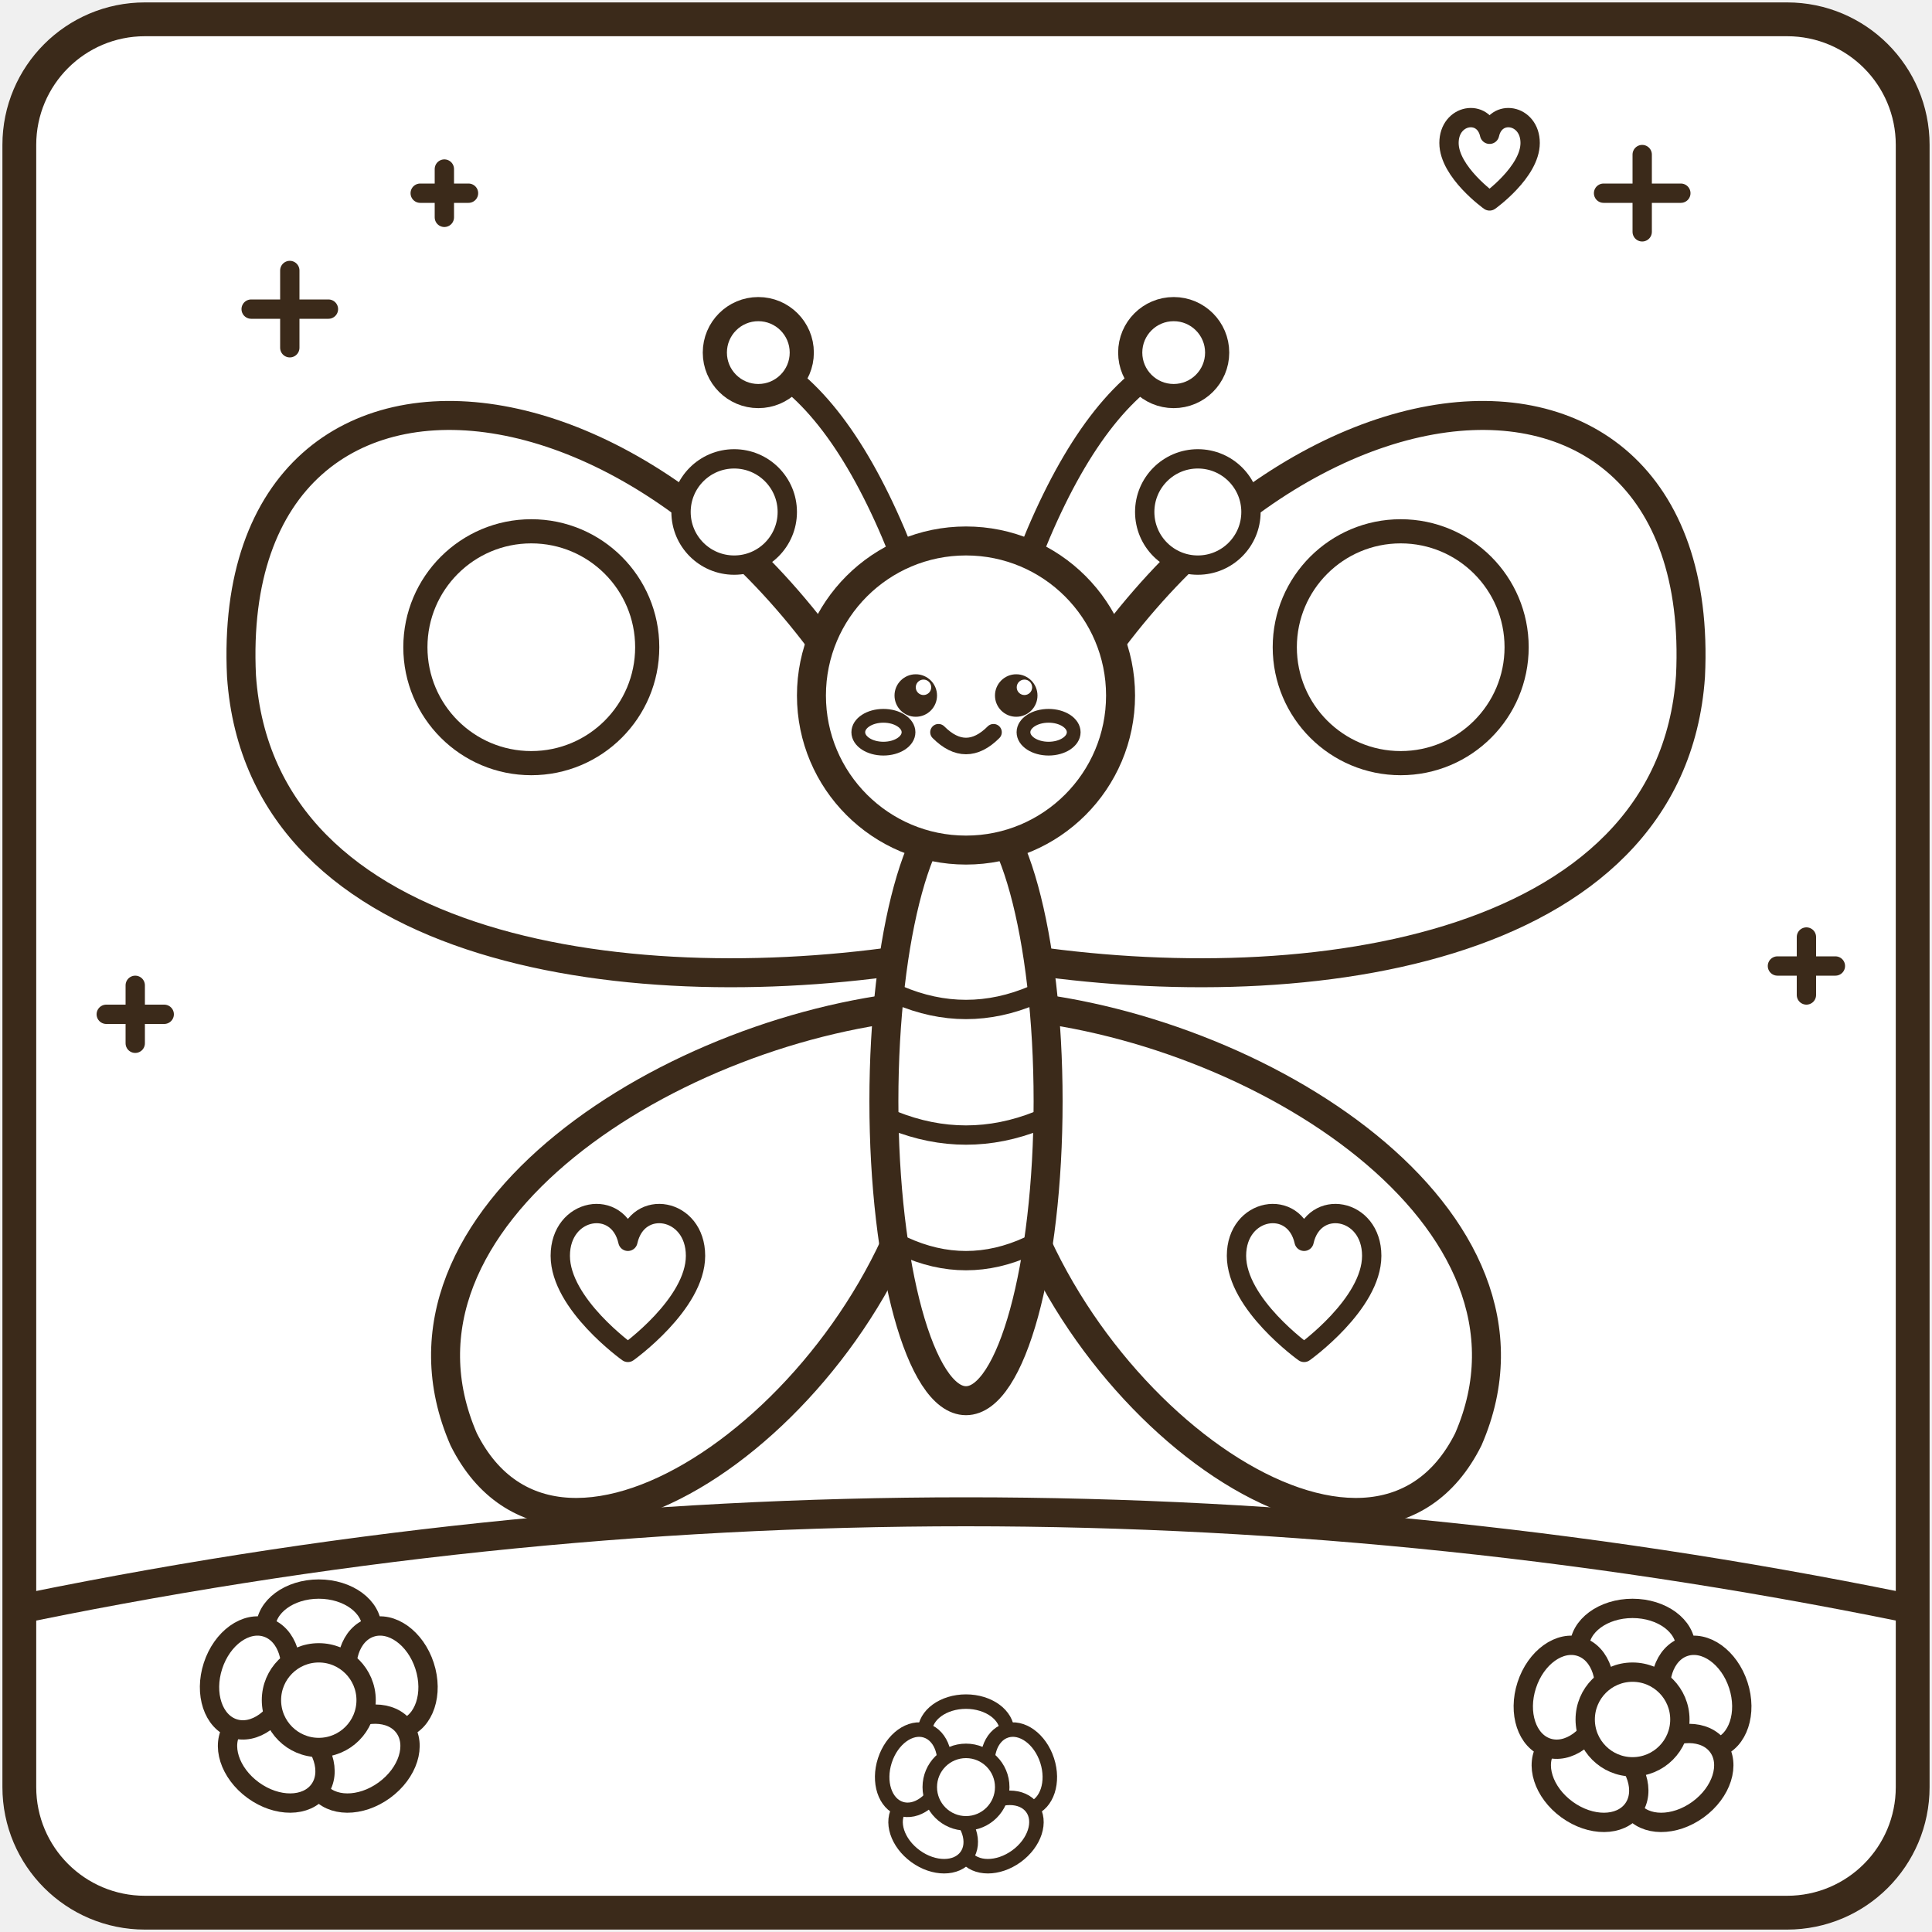
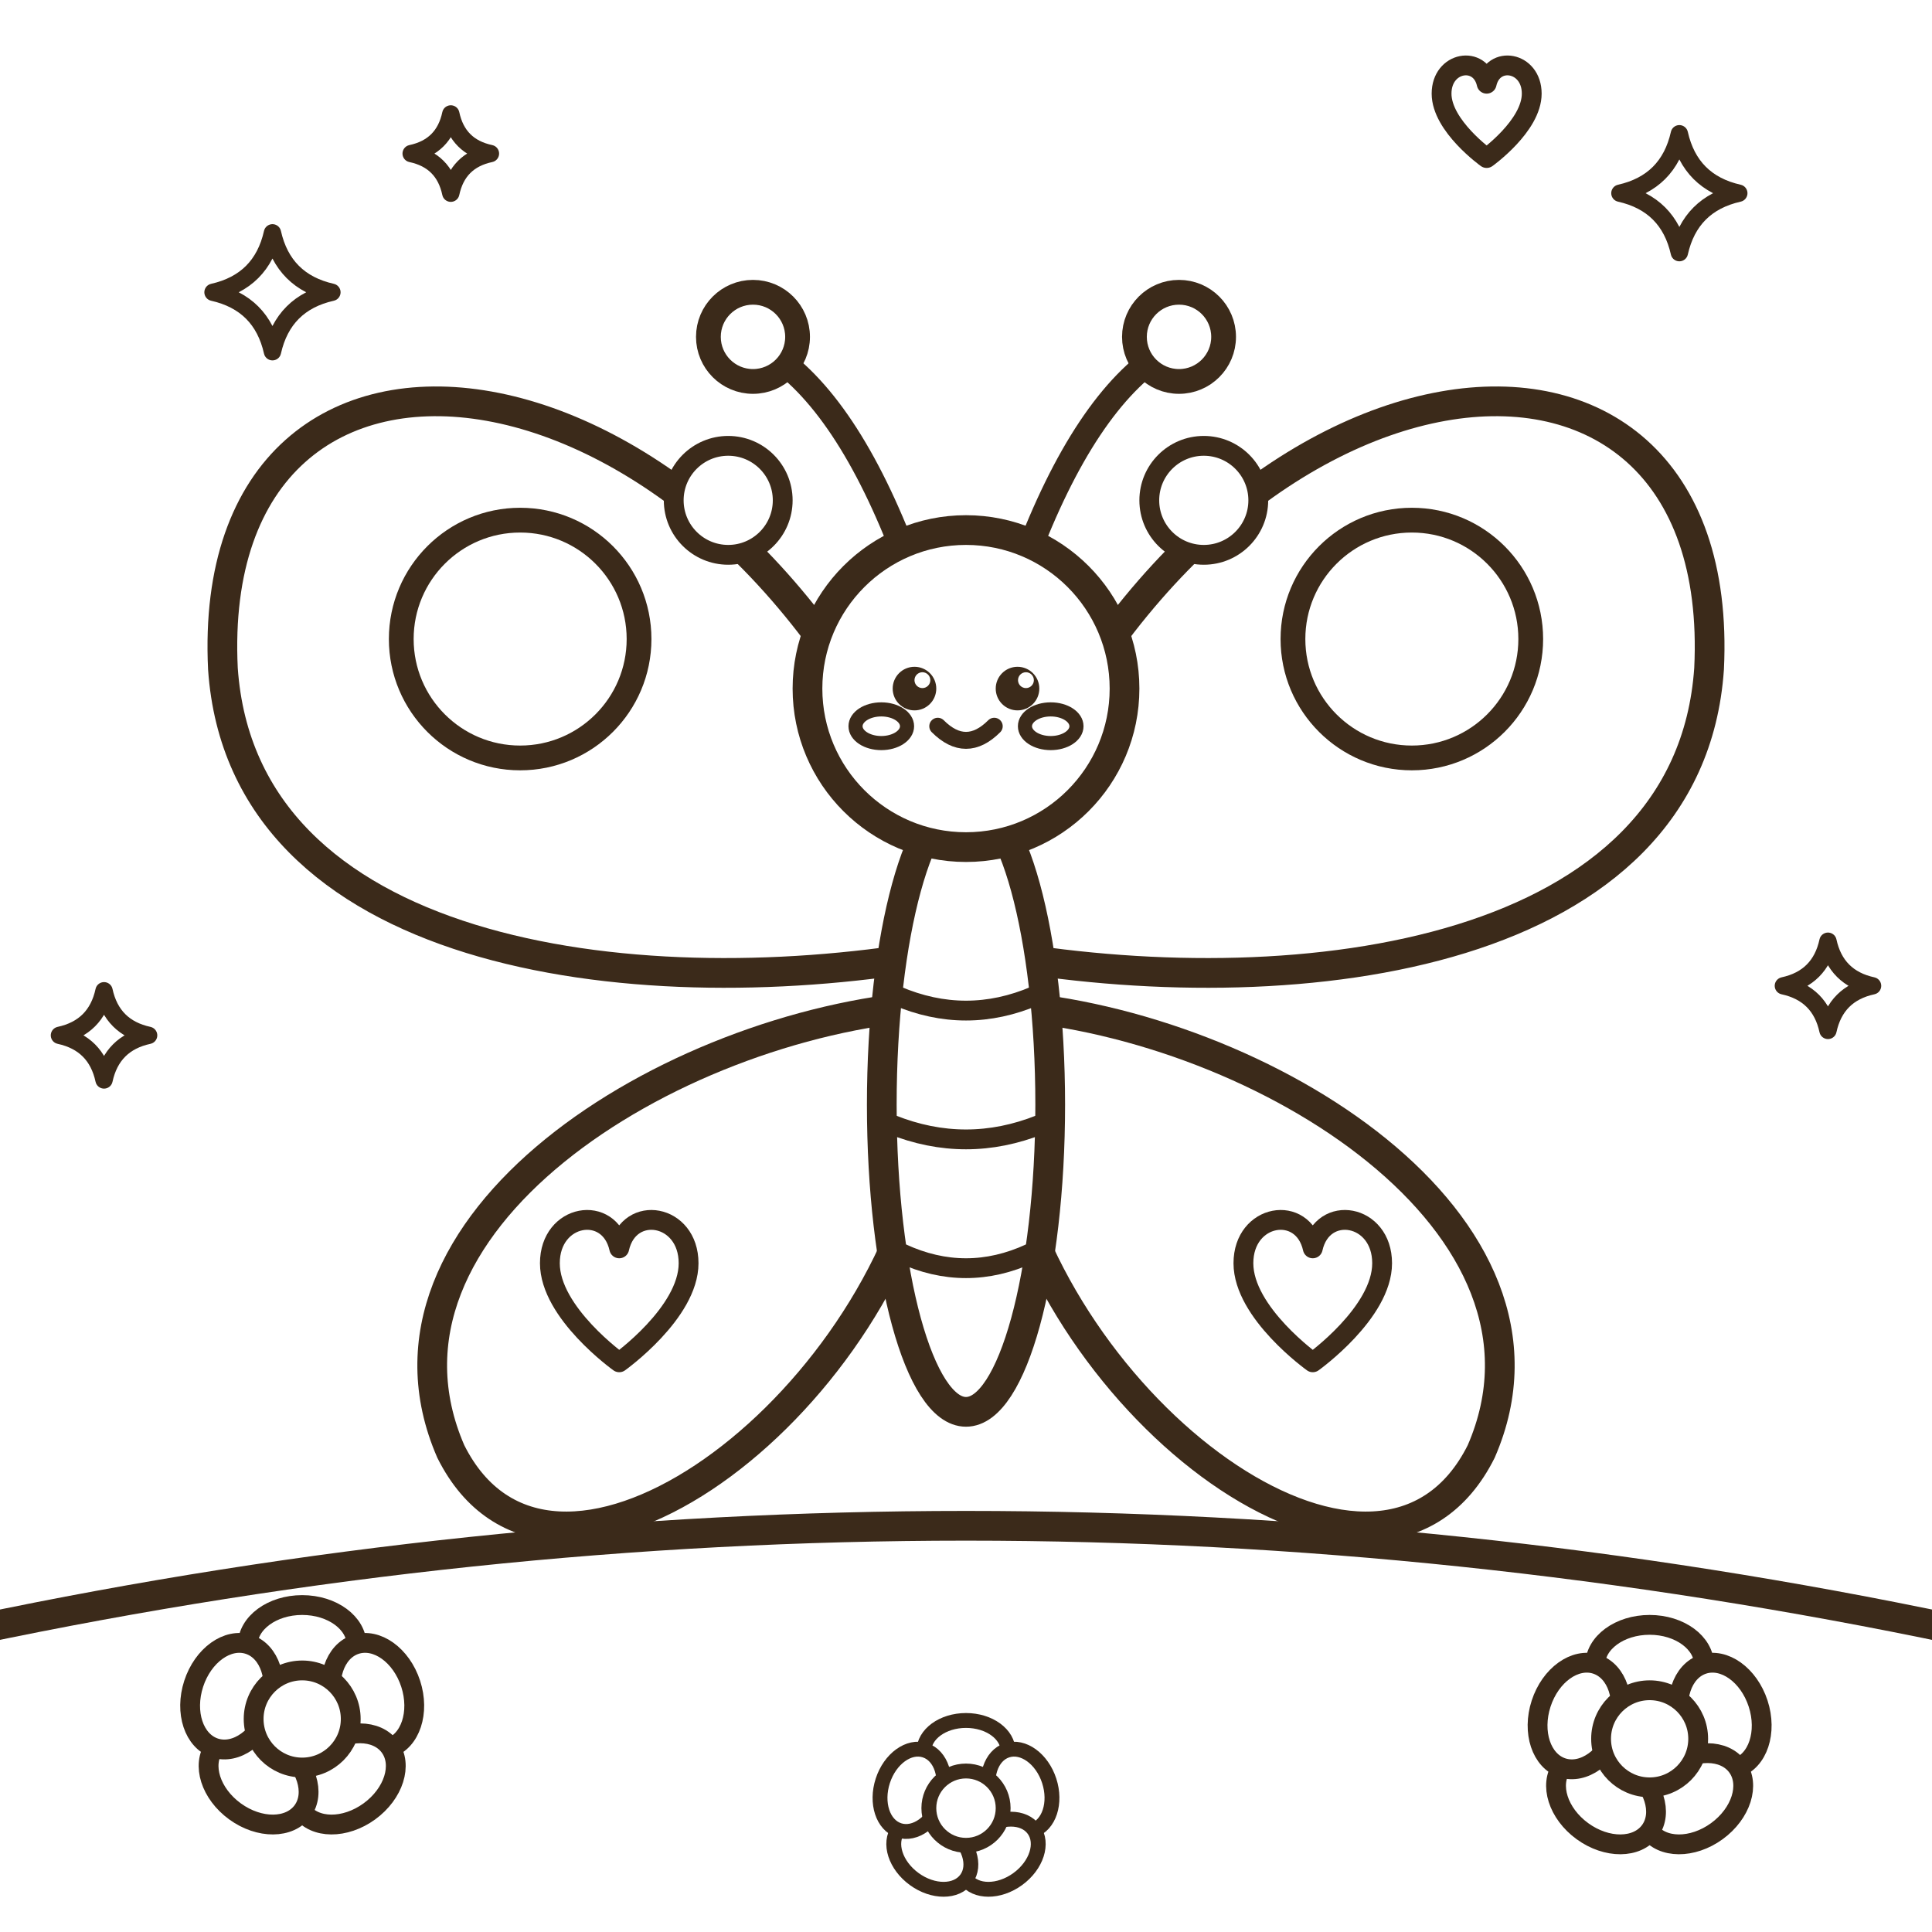
- <svg xmlns="http://www.w3.org/2000/svg" viewBox="0 0 400 400" role="img" aria-label="Coloriage : Le papillon">
-   <defs>
-     <clipPath id="cadre-papillon">
-       <rect x="4" y="4" width="392" height="392" rx="26" />
-     </clipPath>
-   </defs>
-   <g clip-path="url(#cadre-papillon)">
-     <rect x="0" y="0" width="400" height="400" fill="#fff" stroke="#3b2a1a" stroke-width="6" stroke-linejoin="round" stroke-linecap="round" data-z="" />
-     <path d="M60 56 V72 M52 64 H68" fill="none" stroke="#3b2a1a" stroke-width="4" stroke-linecap="round" stroke-linejoin="round" pointer-events="none" />
-     <path d="M92 35 V45 M87 40 H97" fill="none" stroke="#3b2a1a" stroke-width="4" stroke-linecap="round" stroke-linejoin="round" pointer-events="none" />
-     <path d="M340 32 V48 M332 40 H348" fill="none" stroke="#3b2a1a" stroke-width="4" stroke-linecap="round" stroke-linejoin="round" pointer-events="none" />
-     <path d="M374 194 V206 M368 200 H380" fill="none" stroke="#3b2a1a" stroke-width="4" stroke-linecap="round" stroke-linejoin="round" pointer-events="none" />
-     <path d="M28 204 V216 M22 210 H34" fill="none" stroke="#3b2a1a" stroke-width="4" stroke-linecap="round" stroke-linejoin="round" pointer-events="none" />
-     <path d="M300.0 29.6 C300.0 23.6 307.2 22.4 308.4 27.8 C309.6 22.4 316.8 23.6 316.8 29.6 C316.8 35.6 308.4 41.6 308.4 41.6 C308.4 41.6 300.0 35.6 300.0 29.6Z" fill="#fff" stroke="#3b2a1a" stroke-width="4" stroke-linejoin="round" stroke-linecap="round" data-z="" />
-     <path d="M0 334 Q200 292 400 334 V400 H0Z" fill="#fff" stroke="#3b2a1a" stroke-width="6" stroke-linejoin="round" stroke-linecap="round" data-z="" />
-     <ellipse cx="66.0" cy="337.1" rx="11.0" ry="8.1" transform="rotate(0 66.0 337.1)" fill="#fff" stroke="#3b2a1a" stroke-width="4" stroke-linejoin="round" stroke-linecap="round" data-z="" />
-     <ellipse cx="80.2" cy="347.4" rx="11.0" ry="8.1" transform="rotate(72 80.2 347.4)" fill="#fff" stroke="#3b2a1a" stroke-width="4" stroke-linejoin="round" stroke-linecap="round" data-z="" />
-     <ellipse cx="74.8" cy="364.1" rx="11.0" ry="8.1" transform="rotate(144 74.8 364.1)" fill="#fff" stroke="#3b2a1a" stroke-width="4" stroke-linejoin="round" stroke-linecap="round" data-z="" />
-     <ellipse cx="57.2" cy="364.1" rx="11.0" ry="8.1" transform="rotate(216 57.2 364.1)" fill="#fff" stroke="#3b2a1a" stroke-width="4" stroke-linejoin="round" stroke-linecap="round" data-z="" />
-     <ellipse cx="51.8" cy="347.4" rx="11.0" ry="8.1" transform="rotate(288 51.8 347.4)" fill="#fff" stroke="#3b2a1a" stroke-width="4" stroke-linejoin="round" stroke-linecap="round" data-z="" />
-     <circle cx="66" cy="352" r="9.8" fill="#fff" stroke="#3b2a1a" stroke-width="4" stroke-linejoin="round" stroke-linecap="round" data-z="" />
-     <ellipse cx="338.0" cy="341.1" rx="11.0" ry="8.1" transform="rotate(0 338.0 341.1)" fill="#fff" stroke="#3b2a1a" stroke-width="4" stroke-linejoin="round" stroke-linecap="round" data-z="" />
-     <ellipse cx="352.2" cy="351.4" rx="11.0" ry="8.1" transform="rotate(72 352.2 351.4)" fill="#fff" stroke="#3b2a1a" stroke-width="4" stroke-linejoin="round" stroke-linecap="round" data-z="" />
-     <ellipse cx="346.8" cy="368.1" rx="11.0" ry="8.1" transform="rotate(144 346.8 368.1)" fill="#fff" stroke="#3b2a1a" stroke-width="4" stroke-linejoin="round" stroke-linecap="round" data-z="" />
-     <ellipse cx="329.2" cy="368.1" rx="11.0" ry="8.1" transform="rotate(216 329.2 368.1)" fill="#fff" stroke="#3b2a1a" stroke-width="4" stroke-linejoin="round" stroke-linecap="round" data-z="" />
-     <ellipse cx="323.8" cy="351.4" rx="11.0" ry="8.1" transform="rotate(288 323.8 351.4)" fill="#fff" stroke="#3b2a1a" stroke-width="4" stroke-linejoin="round" stroke-linecap="round" data-z="" />
-     <circle cx="338" cy="356" r="9.8" fill="#fff" stroke="#3b2a1a" stroke-width="4" stroke-linejoin="round" stroke-linecap="round" data-z="" />
-     <ellipse cx="200.0" cy="358.5" rx="8.5" ry="6.2" transform="rotate(0 200.0 358.5)" fill="#fff" stroke="#3b2a1a" stroke-width="3" stroke-linejoin="round" stroke-linecap="round" data-z="" />
-     <ellipse cx="210.9" cy="366.4" rx="8.5" ry="6.2" transform="rotate(72 210.9 366.4)" fill="#fff" stroke="#3b2a1a" stroke-width="3" stroke-linejoin="round" stroke-linecap="round" data-z="" />
-     <ellipse cx="206.8" cy="379.3" rx="8.5" ry="6.2" transform="rotate(144 206.8 379.3)" fill="#fff" stroke="#3b2a1a" stroke-width="3" stroke-linejoin="round" stroke-linecap="round" data-z="" />
-     <ellipse cx="193.2" cy="379.3" rx="8.5" ry="6.2" transform="rotate(216 193.2 379.3)" fill="#fff" stroke="#3b2a1a" stroke-width="3" stroke-linejoin="round" stroke-linecap="round" data-z="" />
-     <ellipse cx="189.1" cy="366.4" rx="8.5" ry="6.2" transform="rotate(288 189.1 366.4)" fill="#fff" stroke="#3b2a1a" stroke-width="3" stroke-linejoin="round" stroke-linecap="round" data-z="" />
-     <circle cx="200" cy="370" r="7.5" fill="#fff" stroke="#3b2a1a" stroke-width="3" stroke-linejoin="round" stroke-linecap="round" data-z="" />
-     <path d="M192 172 C150 70 46 58 50 140 C54 198 132 208 192 198 Z" fill="#fff" stroke="#3b2a1a" stroke-width="6" stroke-linejoin="round" stroke-linecap="round" data-z="" />
-     <path d="M208 172 C250 70 354 58 350 140 C346 198 268 208 208 198 Z" fill="#fff" stroke="#3b2a1a" stroke-width="6" stroke-linejoin="round" stroke-linecap="round" data-z="" />
-     <path d="M192 208 C140 212 76 252 96 298 C116 338 180 292 192 238 Z" fill="#fff" stroke="#3b2a1a" stroke-width="6" stroke-linejoin="round" stroke-linecap="round" data-z="" />
-     <path d="M208 208 C260 212 324 252 304 298 C284 338 220 292 208 238 Z" fill="#fff" stroke="#3b2a1a" stroke-width="6" stroke-linejoin="round" stroke-linecap="round" data-z="" />
-     <circle cx="110" cy="134" r="24" fill="#fff" stroke="#3b2a1a" stroke-width="5" stroke-linejoin="round" stroke-linecap="round" data-z="" />
-     <circle cx="152" cy="106" r="11" fill="#fff" stroke="#3b2a1a" stroke-width="4" stroke-linejoin="round" stroke-linecap="round" data-z="" />
-     <circle cx="290" cy="134" r="24" fill="#fff" stroke="#3b2a1a" stroke-width="5" stroke-linejoin="round" stroke-linecap="round" data-z="" />
-     <circle cx="248" cy="106" r="11" fill="#fff" stroke="#3b2a1a" stroke-width="4" stroke-linejoin="round" stroke-linecap="round" data-z="" />
-     <path d="M116.0 260.0 C116.0 250.0 128.0 248.0 130.0 257.0 C132.0 248.0 144.0 250.0 144.0 260.0 C144.0 270.0 130.0 280.0 130.0 280.0 C130.0 280.0 116.0 270.0 116.0 260.0Z" fill="#fff" stroke="#3b2a1a" stroke-width="4" stroke-linejoin="round" stroke-linecap="round" data-z="" />
-     <path d="M256.0 260.0 C256.0 250.0 268.0 248.0 270.0 257.0 C272.0 248.0 284.0 250.0 284.0 260.0 C284.0 270.0 270.0 280.0 270.0 280.0 C270.0 280.0 256.0 270.0 256.0 260.0Z" fill="#fff" stroke="#3b2a1a" stroke-width="4" stroke-linejoin="round" stroke-linecap="round" data-z="" />
-     <path d="M188 118 Q176 86 160 76 M212 118 Q224 86 240 76" fill="none" stroke="#3b2a1a" stroke-width="5" stroke-linecap="round" stroke-linejoin="round" pointer-events="none" />
-     <circle cx="157" cy="73" r="9" fill="#fff" stroke="#3b2a1a" stroke-width="5" stroke-linejoin="round" stroke-linecap="round" data-z="" />
-     <circle cx="243" cy="73" r="9" fill="#fff" stroke="#3b2a1a" stroke-width="5" stroke-linejoin="round" stroke-linecap="round" data-z="" />
-     <ellipse cx="200" cy="228" rx="17" ry="62" fill="#fff" stroke="#3b2a1a" stroke-width="6" stroke-linejoin="round" stroke-linecap="round" data-z="" />
-     <path d="M186 206 Q200 212 214 206 M185 232 Q200 238 215 232 M187 258 Q200 264 213 258" fill="none" stroke="#3b2a1a" stroke-width="4" stroke-linecap="round" stroke-linejoin="round" pointer-events="none" />
-     <circle cx="200" cy="144" r="32" fill="#fff" stroke="#3b2a1a" stroke-width="6" stroke-linejoin="round" stroke-linecap="round" data-z="" />
-     <circle cx="189.6" cy="144.0" r="4.4" fill="#3b2a1a" pointer-events="none" />
-     <circle cx="191.2" cy="142.3" r="1.6" fill="#fff" pointer-events="none" />
-     <circle cx="210.4" cy="144.0" r="4.4" fill="#3b2a1a" pointer-events="none" />
-     <circle cx="212.1" cy="142.3" r="1.6" fill="#fff" pointer-events="none" />
-     <path d="M194.3 151.6 Q200.0 157.3 205.7 151.6" fill="none" stroke="#3b2a1a" stroke-width="3.42" stroke-linecap="round" stroke-linejoin="round" pointer-events="none" />
-     <ellipse cx="182.9" cy="151.6" rx="5.2" ry="3.4" fill="#fff" stroke="#3b2a1a" stroke-width="2.85" stroke-linejoin="round" stroke-linecap="round" data-z="" />
-     <ellipse cx="217.1" cy="151.6" rx="5.2" ry="3.4" fill="#fff" stroke="#3b2a1a" stroke-width="2.85" stroke-linejoin="round" stroke-linecap="round" data-z="" />
-   </g>
-   <rect x="4" y="4" width="392" height="392" rx="26" fill="none" stroke="#3b2a1a" stroke-width="7" pointer-events="none" />
+ <svg xmlns="http://www.w3.org/2000/svg" viewBox="5 5 390 390" role="img" aria-label="Coloriage : Le papillon">
+   <rect x="0" y="0" width="400" height="400" fill="#fff" stroke="none" data-z="" />
+   <path d="M60 52 Q62.2 61.8 72 64 Q62.2 66.2 60 76 Q57.8 66.2 48 64 Q57.8 61.8 60 52Z" fill="#fff" stroke="#3b2a1a" stroke-width="3.5" stroke-linejoin="round" stroke-linecap="round" data-z="" />
+   <path d="M96 28 Q97.4 34.6 104 36 Q97.4 37.4 96 44 Q94.6 37.4 88 36 Q94.6 34.6 96 28Z" fill="#fff" stroke="#3b2a1a" stroke-width="3.5" stroke-linejoin="round" stroke-linecap="round" data-z="" />
+   <path d="M344 32 Q346.2 41.8 356 44 Q346.2 46.2 344 56 Q341.8 46.2 332 44 Q341.8 41.8 344 32Z" fill="#fff" stroke="#3b2a1a" stroke-width="3.5" stroke-linejoin="round" stroke-linecap="round" data-z="" />
+   <path d="M374 195 Q375.6 202.4 383 204 Q375.6 205.6 374 213 Q372.4 205.6 365 204 Q372.4 202.4 374 195Z" fill="#fff" stroke="#3b2a1a" stroke-width="3.5" stroke-linejoin="round" stroke-linecap="round" data-z="" />
+   <path d="M26 205 Q27.6 212.4 35 214 Q27.6 215.6 26 223 Q24.4 215.6 17 214 Q24.4 212.4 26 205Z" fill="#fff" stroke="#3b2a1a" stroke-width="3.5" stroke-linejoin="round" stroke-linecap="round" data-z="" />
+   <path d="M296.0 23.9 C296.0 17.4 303.8 16.1 305.1 21.9 C306.4 16.1 314.2 17.4 314.2 23.9 C314.2 30.4 305.1 36.9 305.1 36.9 C305.1 36.9 296.0 30.4 296.0 23.9Z" fill="#fff" stroke="#3b2a1a" stroke-width="4" stroke-linejoin="round" stroke-linecap="round" data-z="" />
+   <path d="M0 334 Q200 292 400 334 V400 H0Z" fill="#fff" stroke="#3b2a1a" stroke-width="6" stroke-linejoin="round" stroke-linecap="round" data-z="" />
+   <ellipse cx="66.0" cy="337.1" rx="11.0" ry="8.1" transform="rotate(0 66.0 337.1)" fill="#fff" stroke="#3b2a1a" stroke-width="4" stroke-linejoin="round" stroke-linecap="round" data-z="" />
+   <ellipse cx="80.2" cy="347.4" rx="11.0" ry="8.1" transform="rotate(72 80.2 347.4)" fill="#fff" stroke="#3b2a1a" stroke-width="4" stroke-linejoin="round" stroke-linecap="round" data-z="" />
+   <ellipse cx="74.8" cy="364.1" rx="11.0" ry="8.1" transform="rotate(144 74.8 364.1)" fill="#fff" stroke="#3b2a1a" stroke-width="4" stroke-linejoin="round" stroke-linecap="round" data-z="" />
+   <ellipse cx="57.2" cy="364.1" rx="11.0" ry="8.1" transform="rotate(216 57.2 364.1)" fill="#fff" stroke="#3b2a1a" stroke-width="4" stroke-linejoin="round" stroke-linecap="round" data-z="" />
+   <ellipse cx="51.8" cy="347.4" rx="11.0" ry="8.1" transform="rotate(288 51.8 347.4)" fill="#fff" stroke="#3b2a1a" stroke-width="4" stroke-linejoin="round" stroke-linecap="round" data-z="" />
+   <circle cx="66" cy="352" r="9.8" fill="#fff" stroke="#3b2a1a" stroke-width="4" stroke-linejoin="round" stroke-linecap="round" data-z="" />
+   <ellipse cx="338.0" cy="341.1" rx="11.0" ry="8.1" transform="rotate(0 338.0 341.1)" fill="#fff" stroke="#3b2a1a" stroke-width="4" stroke-linejoin="round" stroke-linecap="round" data-z="" />
+   <ellipse cx="352.2" cy="351.4" rx="11.0" ry="8.1" transform="rotate(72 352.2 351.4)" fill="#fff" stroke="#3b2a1a" stroke-width="4" stroke-linejoin="round" stroke-linecap="round" data-z="" />
+   <ellipse cx="346.8" cy="368.1" rx="11.0" ry="8.1" transform="rotate(144 346.8 368.1)" fill="#fff" stroke="#3b2a1a" stroke-width="4" stroke-linejoin="round" stroke-linecap="round" data-z="" />
+   <ellipse cx="329.2" cy="368.1" rx="11.0" ry="8.1" transform="rotate(216 329.2 368.1)" fill="#fff" stroke="#3b2a1a" stroke-width="4" stroke-linejoin="round" stroke-linecap="round" data-z="" />
+   <ellipse cx="323.8" cy="351.4" rx="11.0" ry="8.1" transform="rotate(288 323.8 351.4)" fill="#fff" stroke="#3b2a1a" stroke-width="4" stroke-linejoin="round" stroke-linecap="round" data-z="" />
+   <circle cx="338" cy="356" r="9.8" fill="#fff" stroke="#3b2a1a" stroke-width="4" stroke-linejoin="round" stroke-linecap="round" data-z="" />
+   <ellipse cx="200.0" cy="358.5" rx="8.5" ry="6.2" transform="rotate(0 200.0 358.5)" fill="#fff" stroke="#3b2a1a" stroke-width="3" stroke-linejoin="round" stroke-linecap="round" data-z="" />
+   <ellipse cx="210.9" cy="366.4" rx="8.5" ry="6.2" transform="rotate(72 210.9 366.4)" fill="#fff" stroke="#3b2a1a" stroke-width="3" stroke-linejoin="round" stroke-linecap="round" data-z="" />
+   <ellipse cx="206.8" cy="379.3" rx="8.5" ry="6.2" transform="rotate(144 206.8 379.3)" fill="#fff" stroke="#3b2a1a" stroke-width="3" stroke-linejoin="round" stroke-linecap="round" data-z="" />
+   <ellipse cx="193.2" cy="379.3" rx="8.5" ry="6.2" transform="rotate(216 193.2 379.3)" fill="#fff" stroke="#3b2a1a" stroke-width="3" stroke-linejoin="round" stroke-linecap="round" data-z="" />
+   <ellipse cx="189.1" cy="366.4" rx="8.5" ry="6.2" transform="rotate(288 189.1 366.4)" fill="#fff" stroke="#3b2a1a" stroke-width="3" stroke-linejoin="round" stroke-linecap="round" data-z="" />
+   <circle cx="200" cy="370" r="7.5" fill="#fff" stroke="#3b2a1a" stroke-width="3" stroke-linejoin="round" stroke-linecap="round" data-z="" />
+   <path d="M192 172 C150 70 46 58 50 140 C54 198 132 208 192 198 Z" fill="#fff" stroke="#3b2a1a" stroke-width="6" stroke-linejoin="round" stroke-linecap="round" data-z="" />
+   <path d="M208 172 C250 70 354 58 350 140 C346 198 268 208 208 198 Z" fill="#fff" stroke="#3b2a1a" stroke-width="6" stroke-linejoin="round" stroke-linecap="round" data-z="" />
+   <path d="M192 208 C140 212 76 252 96 298 C116 338 180 292 192 238 Z" fill="#fff" stroke="#3b2a1a" stroke-width="6" stroke-linejoin="round" stroke-linecap="round" data-z="" />
+   <path d="M208 208 C260 212 324 252 304 298 C284 338 220 292 208 238 Z" fill="#fff" stroke="#3b2a1a" stroke-width="6" stroke-linejoin="round" stroke-linecap="round" data-z="" />
+   <circle cx="110" cy="134" r="24" fill="#fff" stroke="#3b2a1a" stroke-width="5" stroke-linejoin="round" stroke-linecap="round" data-z="" />
+   <circle cx="152" cy="106" r="11" fill="#fff" stroke="#3b2a1a" stroke-width="4" stroke-linejoin="round" stroke-linecap="round" data-z="" />
+   <circle cx="290" cy="134" r="24" fill="#fff" stroke="#3b2a1a" stroke-width="5" stroke-linejoin="round" stroke-linecap="round" data-z="" />
+   <circle cx="248" cy="106" r="11" fill="#fff" stroke="#3b2a1a" stroke-width="4" stroke-linejoin="round" stroke-linecap="round" data-z="" />
+   <path d="M116.0 260.0 C116.0 250.0 128.0 248.0 130.0 257.0 C132.0 248.0 144.0 250.0 144.0 260.0 C144.0 270.0 130.0 280.0 130.0 280.0 C130.0 280.0 116.0 270.0 116.0 260.0Z" fill="#fff" stroke="#3b2a1a" stroke-width="4" stroke-linejoin="round" stroke-linecap="round" data-z="" />
+   <path d="M256.0 260.0 C256.0 250.0 268.0 248.0 270.0 257.0 C272.0 248.0 284.0 250.0 284.0 260.0 C284.0 270.0 270.0 280.0 270.0 280.0 C270.0 280.0 256.0 270.0 256.0 260.0Z" fill="#fff" stroke="#3b2a1a" stroke-width="4" stroke-linejoin="round" stroke-linecap="round" data-z="" />
+   <path d="M188 118 Q176 86 160 76 M212 118 Q224 86 240 76" fill="none" stroke="#3b2a1a" stroke-width="5" stroke-linecap="round" stroke-linejoin="round" pointer-events="none" />
+   <circle cx="157" cy="73" r="9" fill="#fff" stroke="#3b2a1a" stroke-width="5" stroke-linejoin="round" stroke-linecap="round" data-z="" />
+   <circle cx="243" cy="73" r="9" fill="#fff" stroke="#3b2a1a" stroke-width="5" stroke-linejoin="round" stroke-linecap="round" data-z="" />
+   <ellipse cx="200" cy="228" rx="17" ry="62" fill="#fff" stroke="#3b2a1a" stroke-width="6" stroke-linejoin="round" stroke-linecap="round" data-z="" />
+   <path d="M186 206 Q200 212 214 206 M185 232 Q200 238 215 232 M187 258 Q200 264 213 258" fill="none" stroke="#3b2a1a" stroke-width="4" stroke-linecap="round" stroke-linejoin="round" pointer-events="none" />
+   <circle cx="200" cy="144" r="32" fill="#fff" stroke="#3b2a1a" stroke-width="6" stroke-linejoin="round" stroke-linecap="round" data-z="" />
+   <circle cx="189.6" cy="144.0" r="4.4" fill="#3b2a1a" pointer-events="none" />
+   <circle cx="191.2" cy="142.3" r="1.6" fill="#fff" pointer-events="none" />
+   <circle cx="210.4" cy="144.0" r="4.4" fill="#3b2a1a" pointer-events="none" />
+   <circle cx="212.1" cy="142.3" r="1.6" fill="#fff" pointer-events="none" />
+   <path d="M194.3 151.6 Q200.0 157.3 205.7 151.6" fill="none" stroke="#3b2a1a" stroke-width="3.42" stroke-linecap="round" stroke-linejoin="round" pointer-events="none" />
+   <ellipse cx="182.9" cy="151.6" rx="5.2" ry="3.4" fill="#fff" stroke="#3b2a1a" stroke-width="2.85" stroke-linejoin="round" stroke-linecap="round" data-z="" />
+   <ellipse cx="217.1" cy="151.6" rx="5.2" ry="3.4" fill="#fff" stroke="#3b2a1a" stroke-width="2.85" stroke-linejoin="round" stroke-linecap="round" data-z="" />
</svg>
